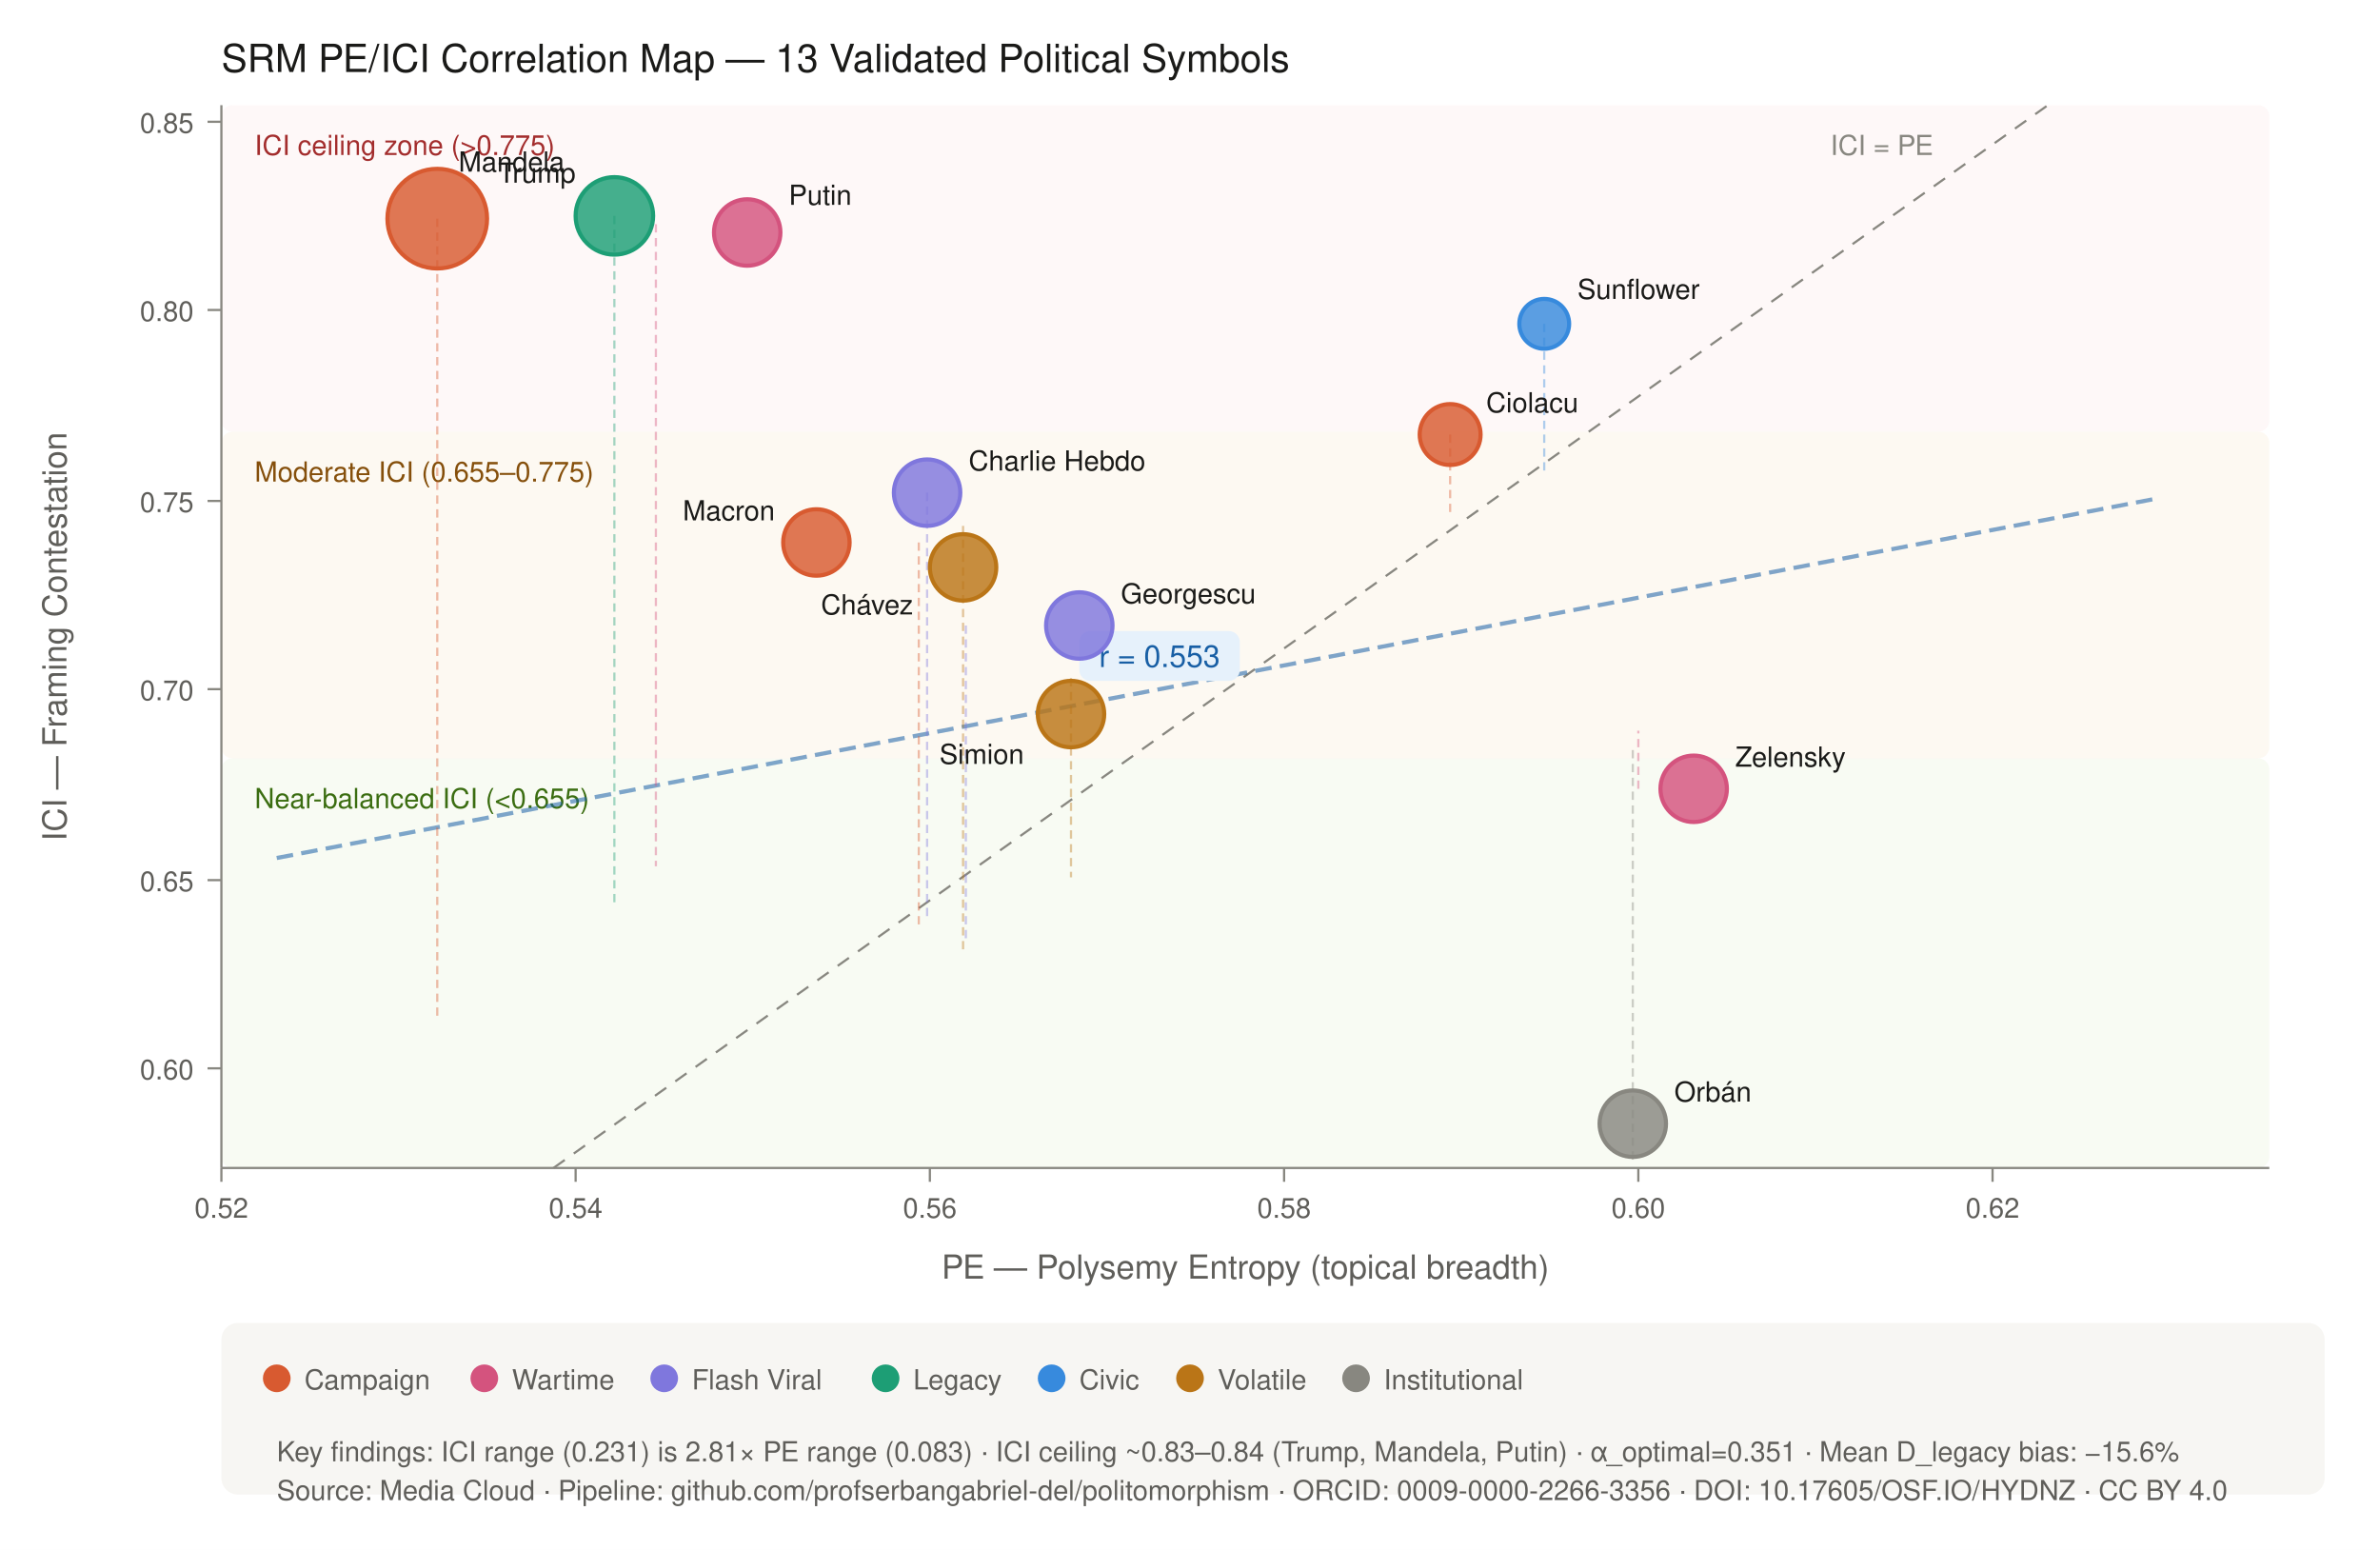
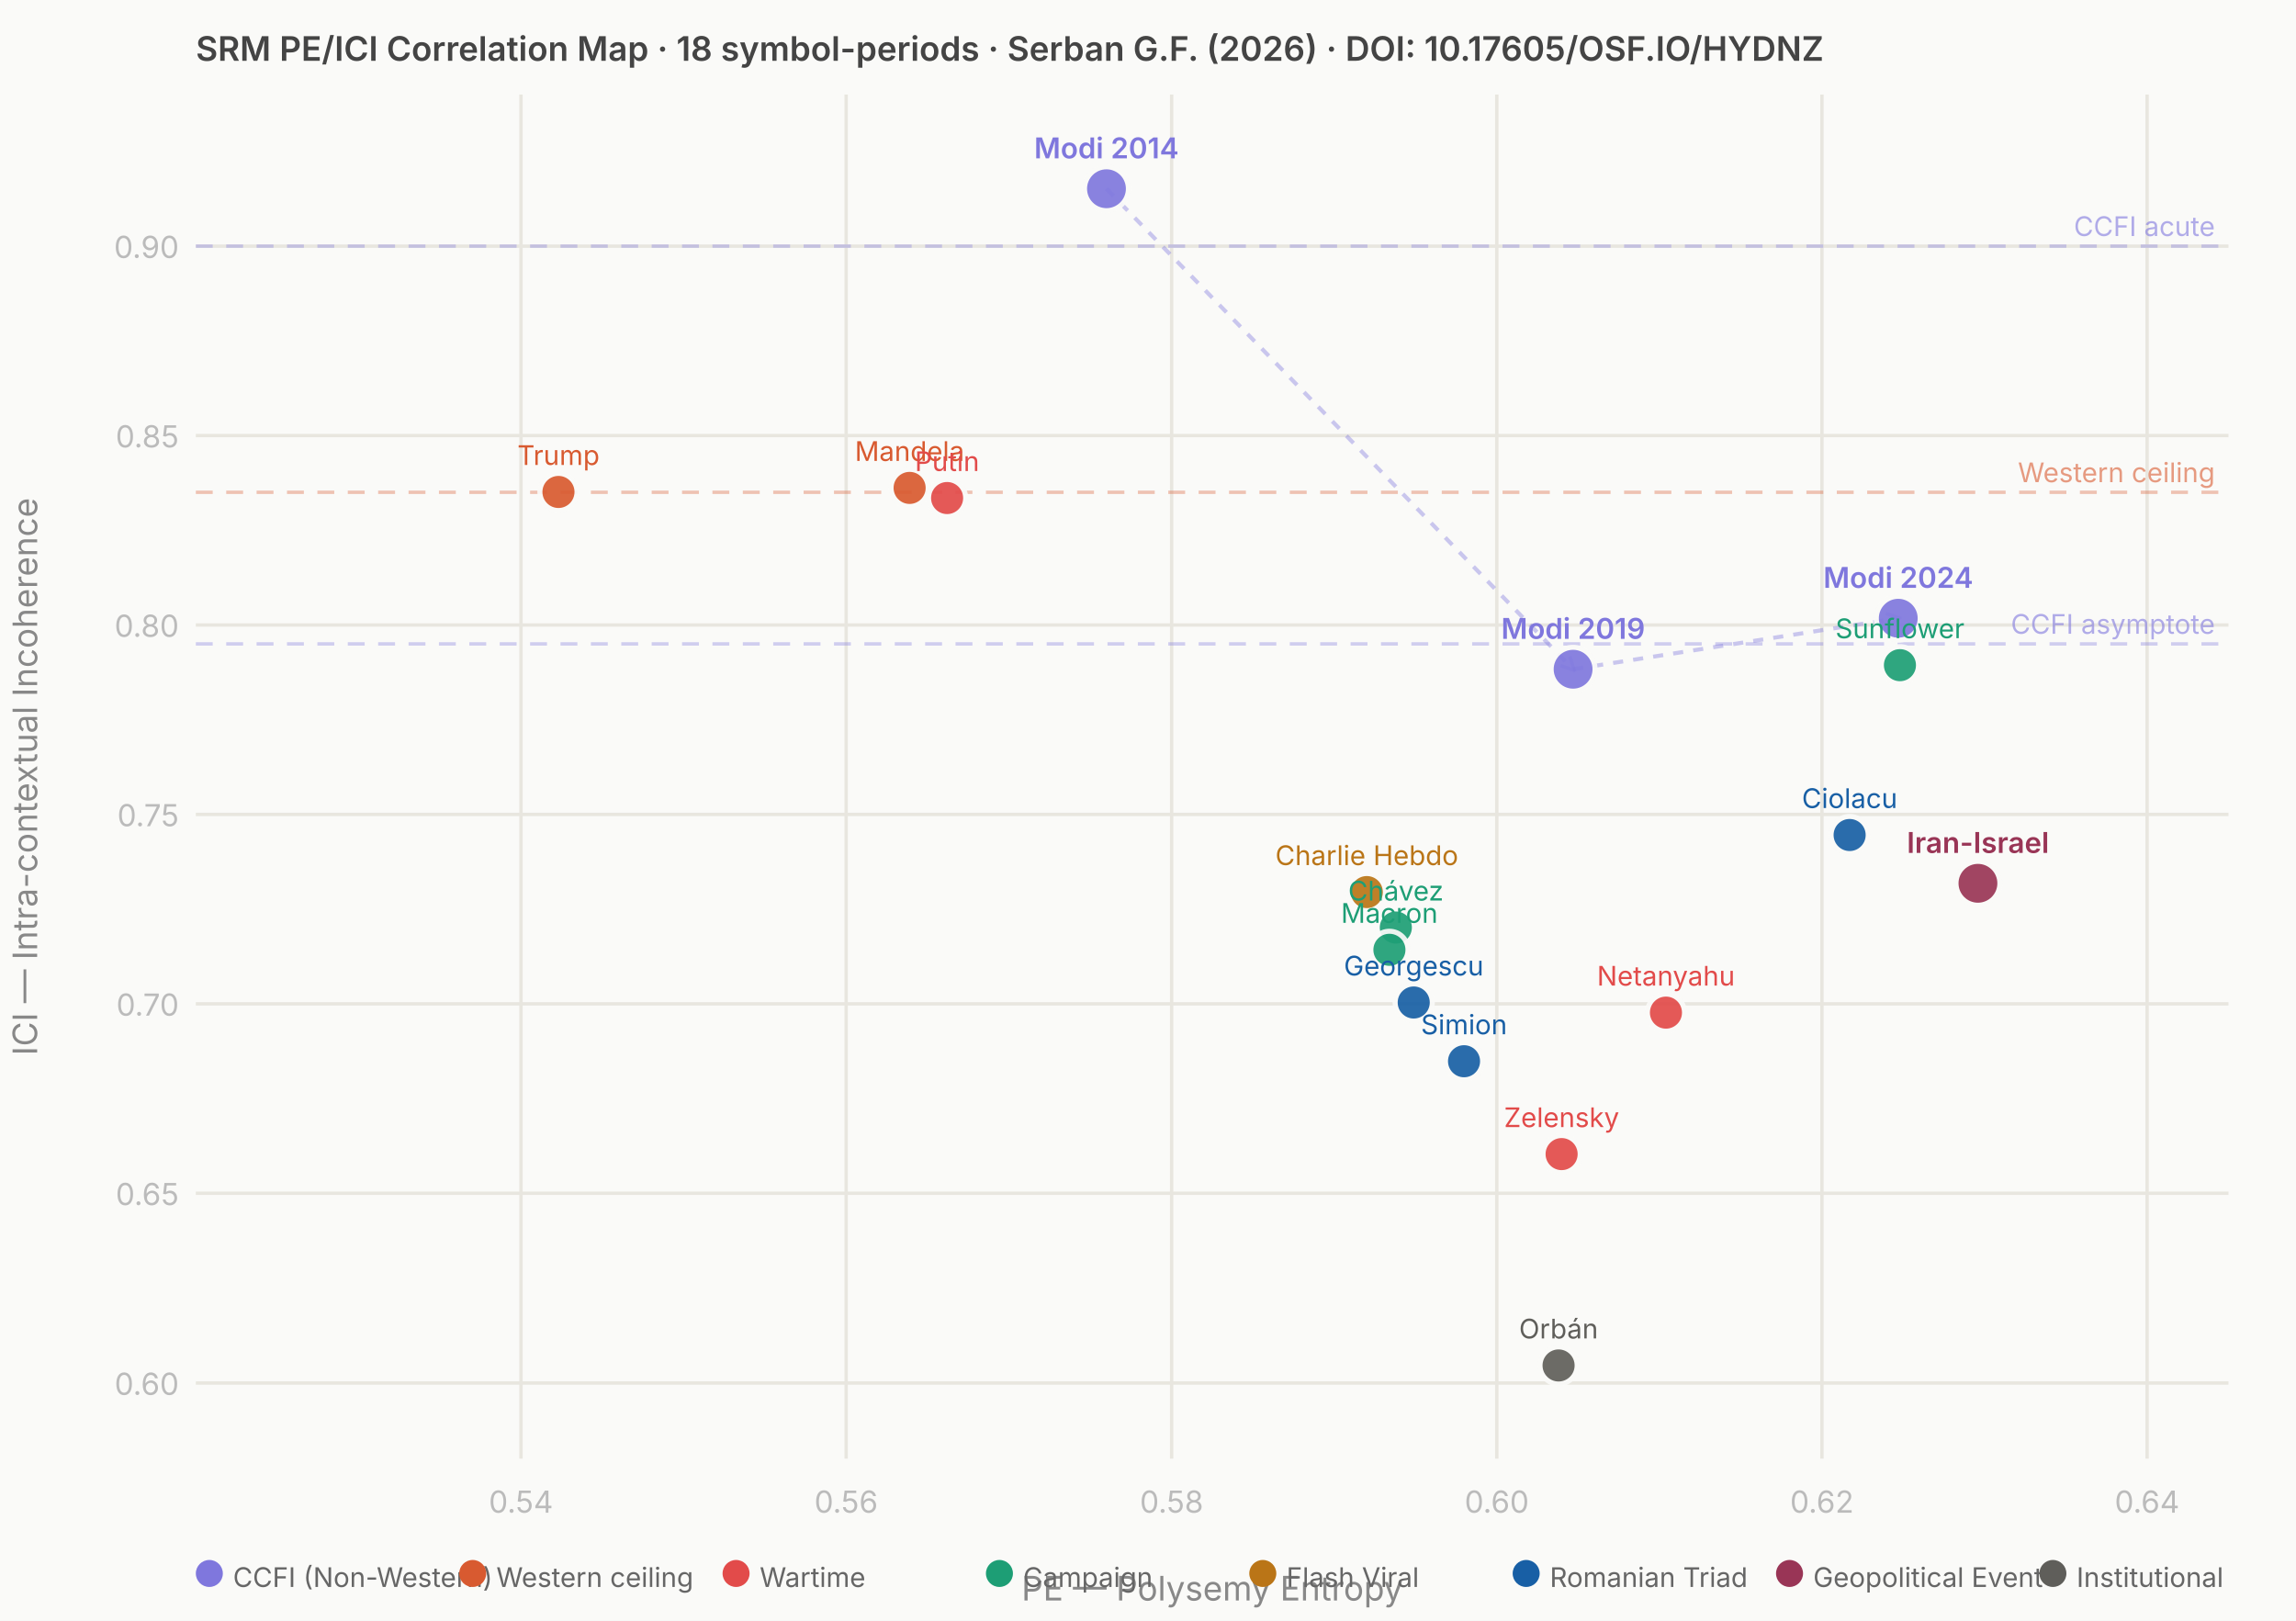
- <svg xmlns="http://www.w3.org/2000/svg" width="860" height="560" viewBox="0 0 860 560" font-family="-apple-system,BlinkMacSystemFont,'Segoe UI',Helvetica,Arial,sans-serif">
-   <rect width="860" height="560" fill="#ffffff" />
-   <text x="80" y="26" font-size="14" font-weight="500" fill="#1a1a18">SRM PE/ICI Correlation Map — 13 Validated Political Symbols</text>
-   <rect x="80" y="38" width="740" height="118" rx="4" fill="#fcebeb" opacity="0.35" />
-   <text x="92" y="56" font-size="10" fill="#a32d2d">ICI ceiling zone (&gt;0.775)</text>
-   <rect x="80" y="156" width="740" height="118" rx="4" fill="#faeeda" opacity="0.35" />
-   <text x="92" y="174" font-size="10" fill="#854f0b">Moderate ICI (0.655–0.775)</text>
-   <rect x="80" y="274" width="740" height="148" rx="4" fill="#eaf3de" opacity="0.35" />
-   <text x="92" y="292" font-size="10" fill="#3b6d11">Near-balanced ICI (&lt;0.655)</text>
-   <line x1="200" y1="422" x2="740" y2="38" stroke="#888780" stroke-width="0.8" stroke-dasharray="5 4" />
-   <text x="680" y="56" font-size="10" fill="#888780" text-anchor="middle">ICI = PE</text>
-   <line x1="80" y1="422" x2="820" y2="422" stroke="#888780" stroke-width="0.8" />
-   <line x1="80" y1="38" x2="80" y2="422" stroke="#888780" stroke-width="0.8" />
-   <line x1="80" y1="422" x2="80" y2="427" stroke="#888780" stroke-width="0.8" />
-   <text x="80" y="440" text-anchor="middle" font-size="10" fill="#5f5e5a">0.52</text>
-   <line x1="208" y1="422" x2="208" y2="427" stroke="#888780" stroke-width="0.8" />
-   <text x="208" y="440" text-anchor="middle" font-size="10" fill="#5f5e5a">0.54</text>
-   <line x1="336" y1="422" x2="336" y2="427" stroke="#888780" stroke-width="0.8" />
-   <text x="336" y="440" text-anchor="middle" font-size="10" fill="#5f5e5a">0.56</text>
-   <line x1="464" y1="422" x2="464" y2="427" stroke="#888780" stroke-width="0.8" />
-   <text x="464" y="440" text-anchor="middle" font-size="10" fill="#5f5e5a">0.58</text>
-   <line x1="592" y1="422" x2="592" y2="427" stroke="#888780" stroke-width="0.8" />
-   <text x="592" y="440" text-anchor="middle" font-size="10" fill="#5f5e5a">0.60</text>
-   <line x1="720" y1="422" x2="720" y2="427" stroke="#888780" stroke-width="0.8" />
-   <text x="720" y="440" text-anchor="middle" font-size="10" fill="#5f5e5a">0.62</text>
-   <text x="450" y="462" text-anchor="middle" font-size="12" fill="#5f5e5a">PE — Polysemy Entropy (topical breadth)</text>
-   <line x1="75" y1="386" x2="80" y2="386" stroke="#888780" stroke-width="0.8" />
-   <text x="70" y="390" text-anchor="end" font-size="10" fill="#5f5e5a">0.60</text>
-   <line x1="75" y1="318" x2="80" y2="318" stroke="#888780" stroke-width="0.8" />
-   <text x="70" y="322" text-anchor="end" font-size="10" fill="#5f5e5a">0.65</text>
-   <line x1="75" y1="249" x2="80" y2="249" stroke="#888780" stroke-width="0.8" />
-   <text x="70" y="253" text-anchor="end" font-size="10" fill="#5f5e5a">0.70</text>
-   <line x1="75" y1="181" x2="80" y2="181" stroke="#888780" stroke-width="0.8" />
-   <text x="70" y="185" text-anchor="end" font-size="10" fill="#5f5e5a">0.75</text>
-   <line x1="75" y1="112" x2="80" y2="112" stroke="#888780" stroke-width="0.8" />
-   <text x="70" y="116" text-anchor="end" font-size="10" fill="#5f5e5a">0.80</text>
-   <line x1="75" y1="44" x2="80" y2="44" stroke="#888780" stroke-width="0.8" />
-   <text x="70" y="48" text-anchor="end" font-size="10" fill="#5f5e5a">0.85</text>
-   <text x="24" y="230" text-anchor="middle" font-size="12" fill="#5f5e5a" transform="rotate(-90,24,230)">ICI — Framing Contestation</text>
-   <line x1="100" y1="310" x2="780" y2="180" stroke="#185fa5" stroke-width="1.5" stroke-dasharray="6 3" opacity="0.55" />
-   <rect x="390" y="228" width="58" height="18" rx="4" fill="#e6f1fb" />
-   <text x="419" y="241" text-anchor="middle" font-size="11" fill="#185fa5" font-weight="500">r = 0.553</text>
-   <line x1="158" y1="79" x2="158" y2="368" stroke="#D85A30" stroke-width="0.8" stroke-dasharray="3 2" opacity="0.4" />
-   <line x1="222" y1="78" x2="222" y2="326" stroke="#1D9E75" stroke-width="0.8" stroke-dasharray="3 2" opacity="0.4" />
-   <line x1="237" y1="81" x2="237" y2="313" stroke="#D4537E" stroke-width="0.8" stroke-dasharray="3 2" opacity="0.4" />
-   <line x1="558" y1="117" x2="558" y2="172" stroke="#378ADD" stroke-width="0.8" stroke-dasharray="3 2" opacity="0.4" />
-   <line x1="335" y1="178" x2="335" y2="331" stroke="#7F77DD" stroke-width="0.8" stroke-dasharray="3 2" opacity="0.4" />
-   <line x1="348" y1="190" x2="348" y2="343" stroke="#BA7517" stroke-width="0.8" stroke-dasharray="3 2" opacity="0.4" />
-   <line x1="524" y1="157" x2="524" y2="187" stroke="#D85A30" stroke-width="0.8" stroke-dasharray="3 2" opacity="0.4" />
-   <line x1="332" y1="196" x2="332" y2="334" stroke="#D85A30" stroke-width="0.8" stroke-dasharray="3 2" opacity="0.4" />
-   <line x1="349" y1="226" x2="349" y2="341" stroke="#7F77DD" stroke-width="0.8" stroke-dasharray="3 2" opacity="0.4" />
-   <line x1="387" y1="245" x2="387" y2="317" stroke="#BA7517" stroke-width="0.8" stroke-dasharray="3 2" opacity="0.4" />
-   <line x1="592" y1="285" x2="592" y2="264" stroke="#D4537E" stroke-width="0.8" stroke-dasharray="3 2" opacity="0.4" />
-   <line x1="590" y1="419" x2="590" y2="270" stroke="#888780" stroke-width="0.8" stroke-dasharray="3 2" opacity="0.4" />
-   <circle cx="158" cy="79" r="18" fill="#D85A30" fill-opacity="0.82" stroke="#D85A30" stroke-width="1.5" />
-   <text x="180" y="66" font-size="10" fill="#1a1a18" font-weight="500">Trump</text>
-   <circle cx="222" cy="78" r="14" fill="#1D9E75" fill-opacity="0.82" stroke="#1D9E75" stroke-width="1.5" />
-   <text x="204" y="62" font-size="10" fill="#1a1a18" font-weight="500" text-anchor="end">Mandela</text>
-   <circle cx="270" cy="84" r="12" fill="#D4537E" fill-opacity="0.82" stroke="#D4537E" stroke-width="1.5" />
-   <text x="285" y="74" font-size="10" fill="#1a1a18" font-weight="500">Putin</text>
-   <circle cx="558" cy="117" r="9" fill="#378ADD" fill-opacity="0.82" stroke="#378ADD" stroke-width="1.5" />
-   <text x="570" y="108" font-size="10" fill="#1a1a18" font-weight="500">Sunflower</text>
-   <circle cx="335" cy="178" r="12" fill="#7F77DD" fill-opacity="0.82" stroke="#7F77DD" stroke-width="1.5" />
-   <text x="350" y="170" font-size="10" fill="#1a1a18" font-weight="500">Charlie Hebdo</text>
-   <circle cx="348" cy="205" r="12" fill="#BA7517" fill-opacity="0.82" stroke="#BA7517" stroke-width="1.5" />
-   <text x="330" y="222" font-size="10" fill="#1a1a18" font-weight="500" text-anchor="end">Chávez</text>
-   <circle cx="524" cy="157" r="11" fill="#D85A30" fill-opacity="0.82" stroke="#D85A30" stroke-width="1.5" />
-   <text x="537" y="149" font-size="10" fill="#1a1a18" font-weight="500">Ciolacu</text>
-   <circle cx="295" cy="196" r="12" fill="#D85A30" fill-opacity="0.82" stroke="#D85A30" stroke-width="1.5" />
-   <text x="280" y="188" font-size="10" fill="#1a1a18" font-weight="500" text-anchor="end">Macron</text>
-   <circle cx="390" cy="226" r="12" fill="#7F77DD" fill-opacity="0.82" stroke="#7F77DD" stroke-width="1.5" />
-   <text x="405" y="218" font-size="10" fill="#1a1a18" font-weight="500">Georgescu</text>
-   <circle cx="387" cy="258" r="12" fill="#BA7517" fill-opacity="0.82" stroke="#BA7517" stroke-width="1.5" />
-   <text x="370" y="276" font-size="10" fill="#1a1a18" font-weight="500" text-anchor="end">Simion</text>
-   <circle cx="612" cy="285" r="12" fill="#D4537E" fill-opacity="0.82" stroke="#D4537E" stroke-width="1.5" />
-   <text x="627" y="277" font-size="10" fill="#1a1a18" font-weight="500">Zelensky</text>
-   <circle cx="590" cy="406" r="12" fill="#888780" fill-opacity="0.82" stroke="#888780" stroke-width="1.5" />
-   <text x="605" y="398" font-size="10" fill="#1a1a18" font-weight="500">Orbán</text>
-   <rect x="80" y="478" width="760" height="62" rx="6" fill="#f7f6f3" />
-   <circle cx="100" cy="498" r="5" fill="#D85A30" />
-   <text x="110" y="502" font-size="10" fill="#5f5e5a">Campaign</text>
-   <circle cx="175" cy="498" r="5" fill="#D4537E" />
-   <text x="185" y="502" font-size="10" fill="#5f5e5a">Wartime</text>
-   <circle cx="240" cy="498" r="5" fill="#7F77DD" />
-   <text x="250" y="502" font-size="10" fill="#5f5e5a">Flash Viral</text>
-   <circle cx="320" cy="498" r="5" fill="#1D9E75" />
-   <text x="330" y="502" font-size="10" fill="#5f5e5a">Legacy</text>
-   <circle cx="380" cy="498" r="5" fill="#378ADD" />
-   <text x="390" y="502" font-size="10" fill="#5f5e5a">Civic</text>
-   <circle cx="430" cy="498" r="5" fill="#BA7517" />
-   <text x="440" y="502" font-size="10" fill="#5f5e5a">Volatile</text>
-   <circle cx="490" cy="498" r="5" fill="#888780" />
-   <text x="500" y="502" font-size="10" fill="#5f5e5a">Institutional</text>
-   <text x="100" y="528" font-size="10" fill="#5f5e5a">Key findings: ICI range (0.231) is 2.81× PE range (0.083) · ICI ceiling ~0.83–0.84 (Trump, Mandela, Putin) · α_optimal=0.351 · Mean D_legacy bias: −15.6%</text>
-   <text x="100" y="542" font-size="10" fill="#5f5e5a">Source: Media Cloud · Pipeline: github.com/profserbangabriel-del/politomorphism · ORCID: 0009-0000-2266-3356 · DOI: 10.17605/OSF.IO/HYDNZ · CC BY 4.0</text>
+ <svg xmlns="http://www.w3.org/2000/svg" width="680" height="480" viewBox="0 0 680 480" font-family="-apple-system,BlinkMacSystemFont,'Segoe UI',sans-serif">
+   <rect width="680" height="480" fill="#fafaf8" />
+   <line x1="154.3" y1="28" x2="154.3" y2="432" stroke="#e8e6df" stroke-width="1" />
+   <text x="154.3" y="448" text-anchor="middle" font-size="9" fill="#bbb">0.54</text>
+   <line x1="250.6" y1="28" x2="250.6" y2="432" stroke="#e8e6df" stroke-width="1" />
+   <text x="250.6" y="448" text-anchor="middle" font-size="9" fill="#bbb">0.56</text>
+   <line x1="347.0" y1="28" x2="347.0" y2="432" stroke="#e8e6df" stroke-width="1" />
+   <text x="347.0" y="448" text-anchor="middle" font-size="9" fill="#bbb">0.58</text>
+   <line x1="443.3" y1="28" x2="443.3" y2="432" stroke="#e8e6df" stroke-width="1" />
+   <text x="443.3" y="448" text-anchor="middle" font-size="9" fill="#bbb">0.60</text>
+   <line x1="539.6" y1="28" x2="539.6" y2="432" stroke="#e8e6df" stroke-width="1" />
+   <text x="539.6" y="448" text-anchor="middle" font-size="9" fill="#bbb">0.62</text>
+   <line x1="635.9" y1="28" x2="635.9" y2="432" stroke="#e8e6df" stroke-width="1" />
+   <text x="635.9" y="448" text-anchor="middle" font-size="9" fill="#bbb">0.64</text>
+   <line x1="58" y1="409.6" x2="660" y2="409.6" stroke="#e8e6df" stroke-width="1" />
+   <text x="53" y="413.1" text-anchor="end" font-size="9" fill="#bbb">0.60</text>
+   <line x1="58" y1="353.4" x2="660" y2="353.4" stroke="#e8e6df" stroke-width="1" />
+   <text x="53" y="356.9" text-anchor="end" font-size="9" fill="#bbb">0.65</text>
+   <line x1="58" y1="297.3" x2="660" y2="297.3" stroke="#e8e6df" stroke-width="1" />
+   <text x="53" y="300.8" text-anchor="end" font-size="9" fill="#bbb">0.70</text>
+   <line x1="58" y1="241.2" x2="660" y2="241.2" stroke="#e8e6df" stroke-width="1" />
+   <text x="53" y="244.7" text-anchor="end" font-size="9" fill="#bbb">0.75</text>
+   <line x1="58" y1="185.1" x2="660" y2="185.1" stroke="#e8e6df" stroke-width="1" />
+   <text x="53" y="188.6" text-anchor="end" font-size="9" fill="#bbb">0.80</text>
+   <line x1="58" y1="129.0" x2="660" y2="129.0" stroke="#e8e6df" stroke-width="1" />
+   <text x="53" y="132.5" text-anchor="end" font-size="9" fill="#bbb">0.85</text>
+   <line x1="58" y1="72.9" x2="660" y2="72.9" stroke="#e8e6df" stroke-width="1" />
+   <text x="53" y="76.4" text-anchor="end" font-size="9" fill="#bbb">0.90</text>
+   <line x1="58" y1="72.9" x2="660" y2="72.9" stroke="#7f77dd" stroke-dasharray="5 4" stroke-width="1" opacity="0.35" />
+   <text x="656" y="69.9" text-anchor="end" font-size="8" fill="#7f77dd" opacity="0.6">CCFI acute</text>
+   <line x1="58" y1="145.8" x2="660" y2="145.8" stroke="#d85a30" stroke-dasharray="5 4" stroke-width="1" opacity="0.35" />
+   <text x="656" y="142.8" text-anchor="end" font-size="8" fill="#d85a30" opacity="0.6">Western ceiling</text>
+   <line x1="58" y1="190.7" x2="660" y2="190.7" stroke="#7f77dd" stroke-dasharray="5 4" stroke-width="1" opacity="0.35" />
+   <text x="656" y="187.7" text-anchor="end" font-size="8" fill="#7f77dd" opacity="0.6">CCFI asymptote</text>
+   <defs>
+     <marker id="a" viewBox="0 0 10 10" refX="8" refY="5" markerWidth="4" markerHeight="4" orient="auto">
+       <path d="M1 1L9 5L1 9" fill="none" stroke="#7f77dd" stroke-width="2" />
+     </marker>
+   </defs>
+   <path d="M327.7 55.9 L465.9 198.2" stroke="#7f77dd" stroke-width="1.2" stroke-dasharray="3 3" fill="none" marker-end="url(#a)" opacity="0.4" />
+   <path d="M465.9 198.2 L562.2 183.1" stroke="#7f77dd" stroke-width="1.2" stroke-dasharray="3 3" fill="none" marker-end="url(#a)" opacity="0.4" />
+   <circle cx="327.7" cy="55.9" r="6.5" fill="#7f77dd" stroke="#fafaf8" stroke-width="1.5" opacity="0.92" />
+   <text x="327.7" y="46.9" text-anchor="middle" font-size="8.5" fill="#7f77dd" font-weight="600">Modi 2014</text>
+   <circle cx="165.4" cy="145.7" r="5.5" fill="#d85a30" stroke="#fafaf8" stroke-width="1.5" opacity="0.92" />
+   <text x="165.4" y="137.7" text-anchor="middle" font-size="8" fill="#d85a30" font-weight="400">Trump</text>
+   <circle cx="269.4" cy="144.5" r="5.5" fill="#d85a30" stroke="#fafaf8" stroke-width="1.5" opacity="0.92" />
+   <text x="269.4" y="136.5" text-anchor="middle" font-size="8" fill="#d85a30" font-weight="400">Mandela</text>
+   <circle cx="280.5" cy="147.5" r="5.5" fill="#e24b4a" stroke="#fafaf8" stroke-width="1.5" opacity="0.92" />
+   <text x="280.5" y="139.5" text-anchor="middle" font-size="8" fill="#e24b4a" font-weight="400">Putin</text>
+   <circle cx="562.2" cy="183.1" r="6.5" fill="#7f77dd" stroke="#fafaf8" stroke-width="1.5" opacity="0.92" />
+   <text x="562.2" y="174.1" text-anchor="middle" font-size="8.5" fill="#7f77dd" font-weight="600">Modi 2024</text>
+   <circle cx="465.9" cy="198.2" r="6.5" fill="#7f77dd" stroke="#fafaf8" stroke-width="1.5" opacity="0.92" />
+   <text x="465.9" y="189.2" text-anchor="middle" font-size="8.5" fill="#7f77dd" font-weight="600">Modi 2019</text>
+   <circle cx="562.7" cy="197.0" r="5.5" fill="#1d9e75" stroke="#fafaf8" stroke-width="1.5" opacity="0.92" />
+   <text x="562.7" y="189.0" text-anchor="middle" font-size="8" fill="#1d9e75" font-weight="400">Sunflower</text>
+   <circle cx="404.8" cy="264.2" r="5.5" fill="#ba7517" stroke="#fafaf8" stroke-width="1.5" opacity="0.92" />
+   <text x="404.8" y="256.2" text-anchor="middle" font-size="8" fill="#ba7517" font-weight="400">Charlie Hebdo</text>
+   <circle cx="413.4" cy="274.7" r="5.5" fill="#1d9e75" stroke="#fafaf8" stroke-width="1.5" opacity="0.92" />
+   <text x="413.4" y="266.7" text-anchor="middle" font-size="8" fill="#1d9e75" font-weight="400">Chávez</text>
+   <circle cx="547.8" cy="247.3" r="5.5" fill="#185fa5" stroke="#fafaf8" stroke-width="1.5" opacity="0.92" />
+   <text x="547.8" y="239.3" text-anchor="middle" font-size="8" fill="#185fa5" font-weight="400">Ciolacu</text>
+   <circle cx="411.5" cy="281.3" r="5.5" fill="#1d9e75" stroke="#fafaf8" stroke-width="1.5" opacity="0.92" />
+   <text x="411.5" y="273.3" text-anchor="middle" font-size="8" fill="#1d9e75" font-weight="400">Macron</text>
+   <circle cx="585.8" cy="261.6" r="6.5" fill="#993556" stroke="#fafaf8" stroke-width="1.5" opacity="0.92" />
+   <text x="585.8" y="252.6" text-anchor="middle" font-size="8.5" fill="#993556" font-weight="600">Iran-Israel</text>
+   <circle cx="418.7" cy="296.9" r="5.5" fill="#185fa5" stroke="#fafaf8" stroke-width="1.5" opacity="0.92" />
+   <text x="418.7" y="288.9" text-anchor="middle" font-size="8" fill="#185fa5" font-weight="400">Georgescu</text>
+   <circle cx="493.4" cy="299.9" r="5.5" fill="#e24b4a" stroke="#fafaf8" stroke-width="1.5" opacity="0.92" />
+   <text x="493.4" y="291.9" text-anchor="middle" font-size="8" fill="#e24b4a" font-weight="400">Netanyahu</text>
+   <circle cx="433.6" cy="314.3" r="5.5" fill="#185fa5" stroke="#fafaf8" stroke-width="1.5" opacity="0.92" />
+   <text x="433.6" y="306.3" text-anchor="middle" font-size="8" fill="#185fa5" font-weight="400">Simion</text>
+   <circle cx="462.5" cy="341.8" r="5.5" fill="#e24b4a" stroke="#fafaf8" stroke-width="1.5" opacity="0.92" />
+   <text x="462.5" y="333.8" text-anchor="middle" font-size="8" fill="#e24b4a" font-weight="400">Zelensky</text>
+   <circle cx="461.6" cy="404.4" r="5.5" fill="#5f5e5a" stroke="#fafaf8" stroke-width="1.5" opacity="0.92" />
+   <text x="461.6" y="396.4" text-anchor="middle" font-size="8" fill="#5f5e5a" font-weight="400">Orbán</text>
+   <text x="359" y="474" text-anchor="middle" font-size="10" fill="#888">PE — Polysemy Entropy</text>
+   <text x="11" y="230" text-anchor="middle" font-size="10" fill="#888" transform="rotate(-90,11,230)">ICI — Intra-contextual Incoherence</text>
+   <circle cx="62" cy="466" r="4" fill="#7f77dd" />
+   <text x="69" y="470" font-size="8" fill="#666">CCFI (Non-Western)</text>
+   <circle cx="140" cy="466" r="4" fill="#d85a30" />
+   <text x="147" y="470" font-size="8" fill="#666">Western ceiling</text>
+   <circle cx="218" cy="466" r="4" fill="#e24b4a" />
+   <text x="225" y="470" font-size="8" fill="#666">Wartime</text>
+   <circle cx="296" cy="466" r="4" fill="#1d9e75" />
+   <text x="303" y="470" font-size="8" fill="#666">Campaign</text>
+   <circle cx="374" cy="466" r="4" fill="#ba7517" />
+   <text x="381" y="470" font-size="8" fill="#666">Flash Viral</text>
+   <circle cx="452" cy="466" r="4" fill="#185fa5" />
+   <text x="459" y="470" font-size="8" fill="#666">Romanian Triad</text>
+   <circle cx="530" cy="466" r="4" fill="#993556" />
+   <text x="537" y="470" font-size="8" fill="#666">Geopolitical Event</text>
+   <circle cx="608" cy="466" r="4" fill="#5f5e5a" />
+   <text x="615" y="470" font-size="8" fill="#666">Institutional</text>
+   <text x="58" y="18" font-size="10" font-weight="600" fill="#444">SRM PE/ICI Correlation Map · 18 symbol-periods · Serban G.F. (2026) · DOI: 10.17605/OSF.IO/HYDNZ</text>
</svg>
